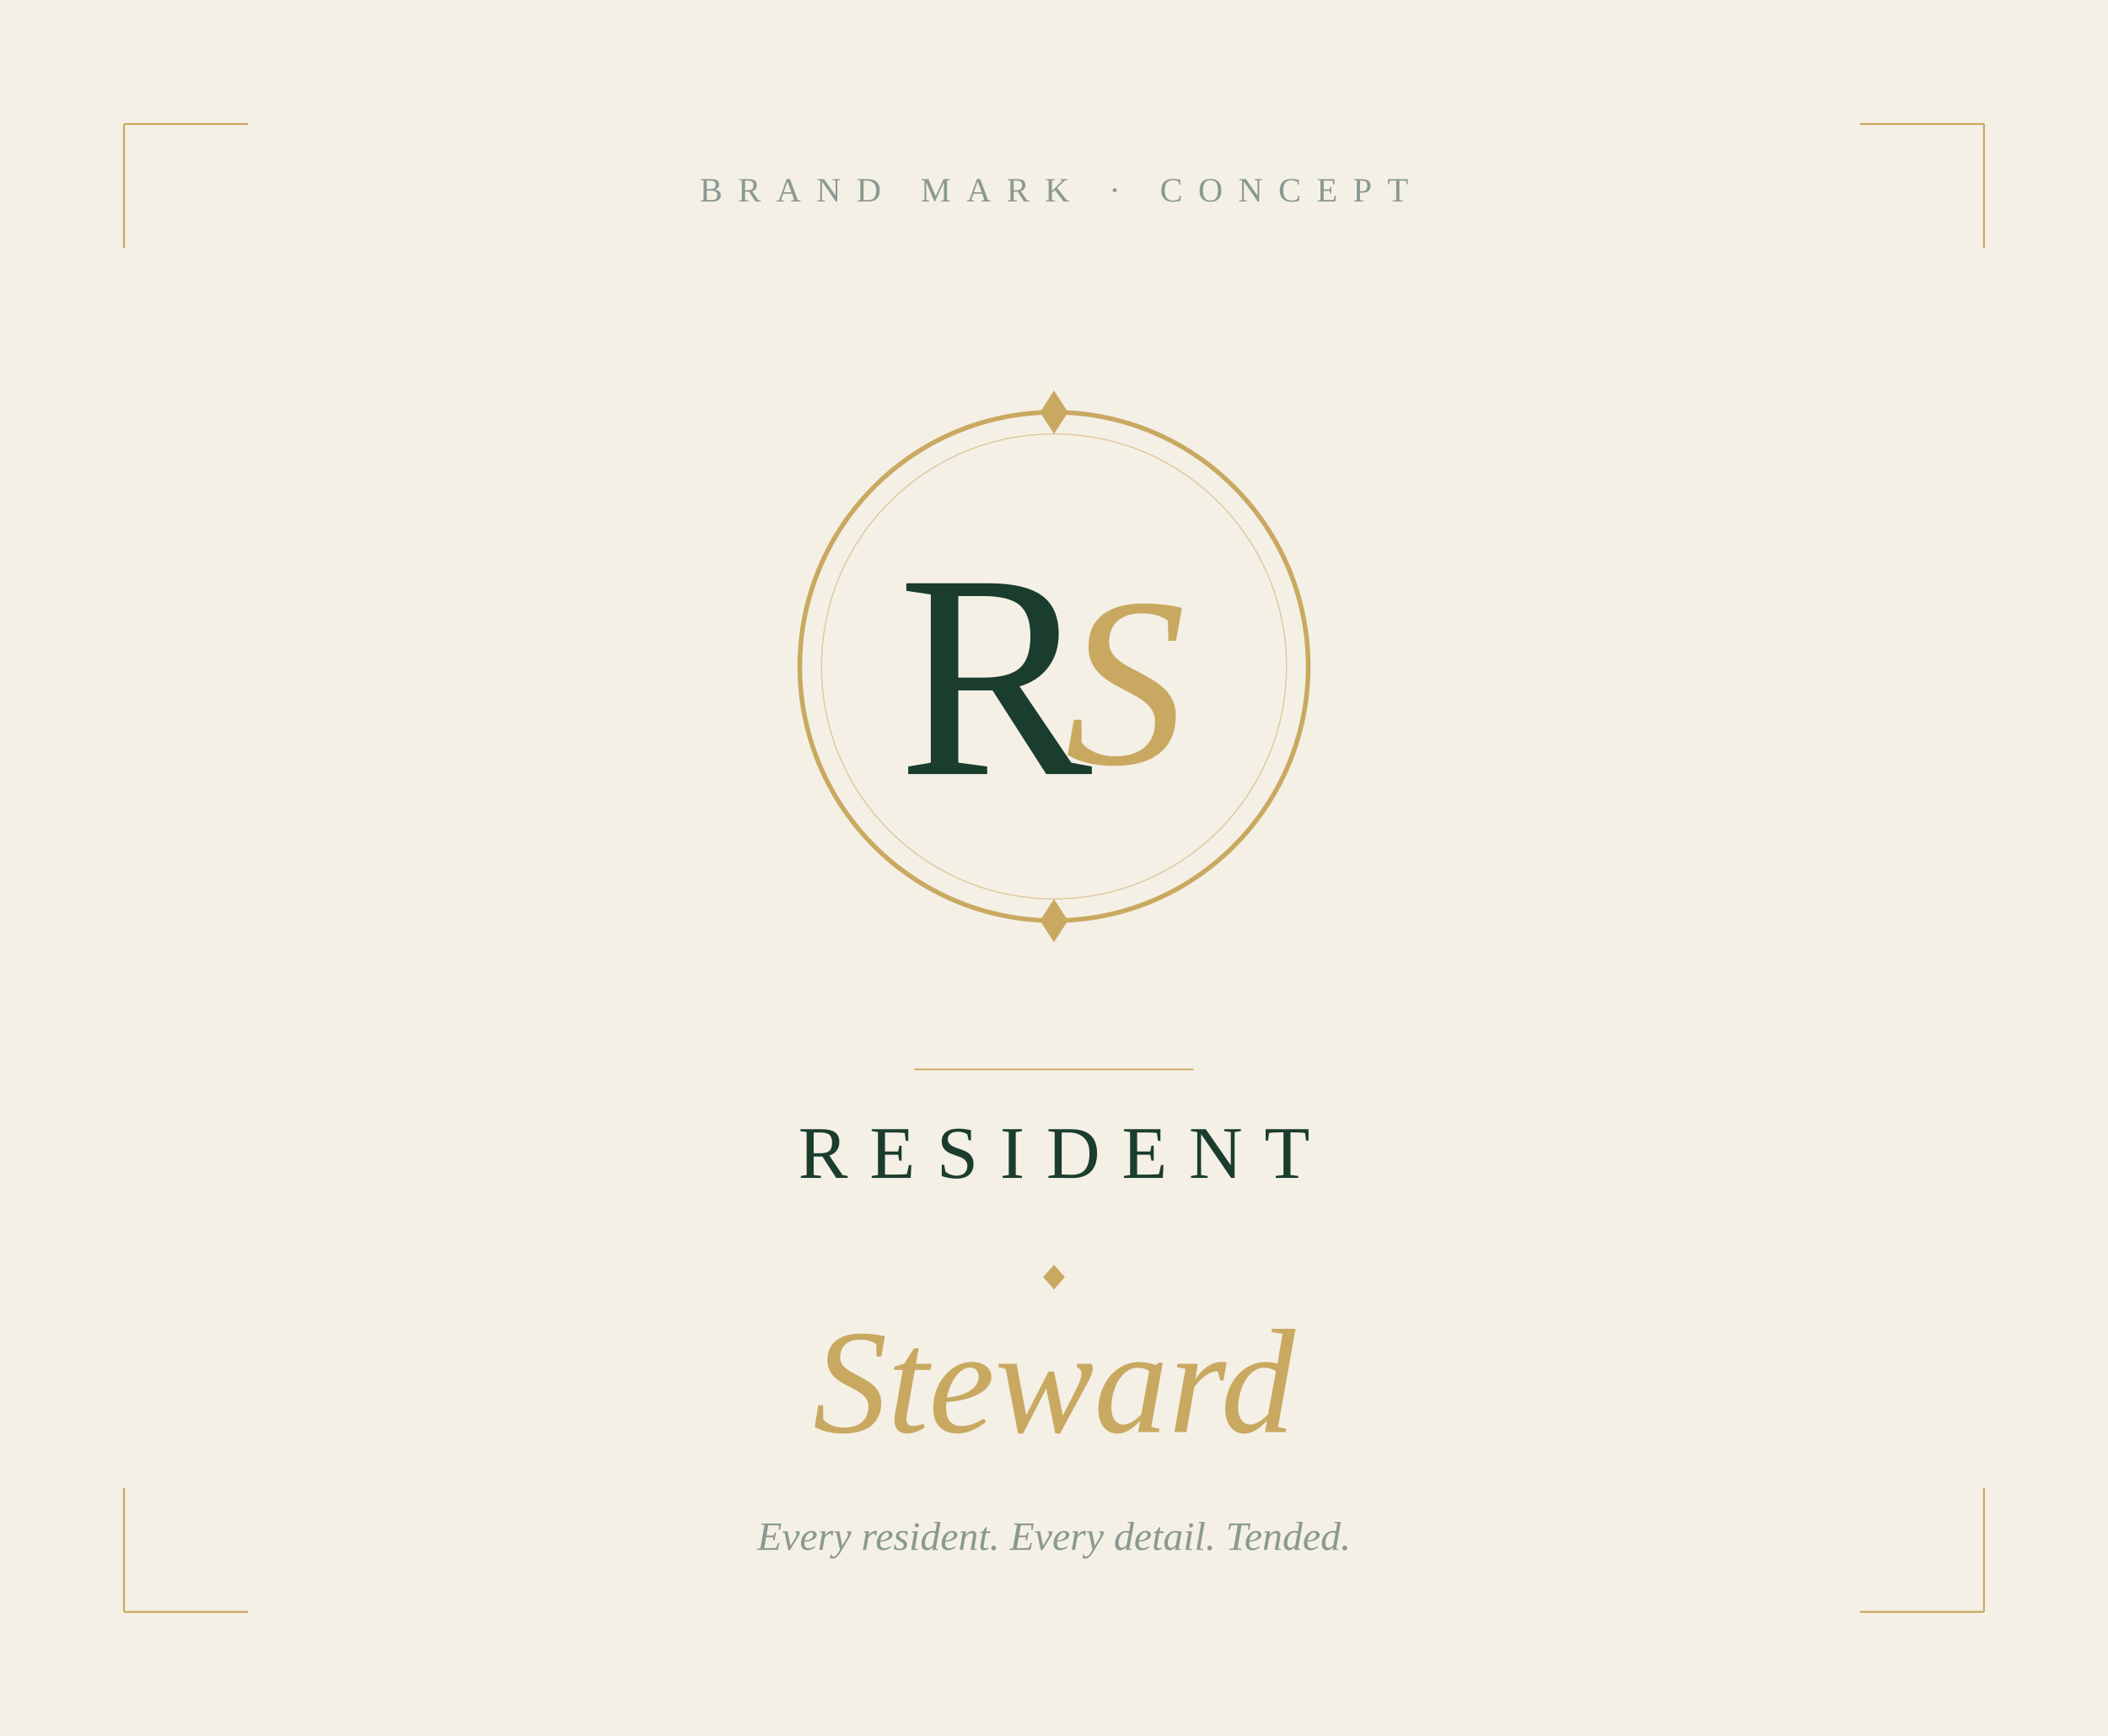
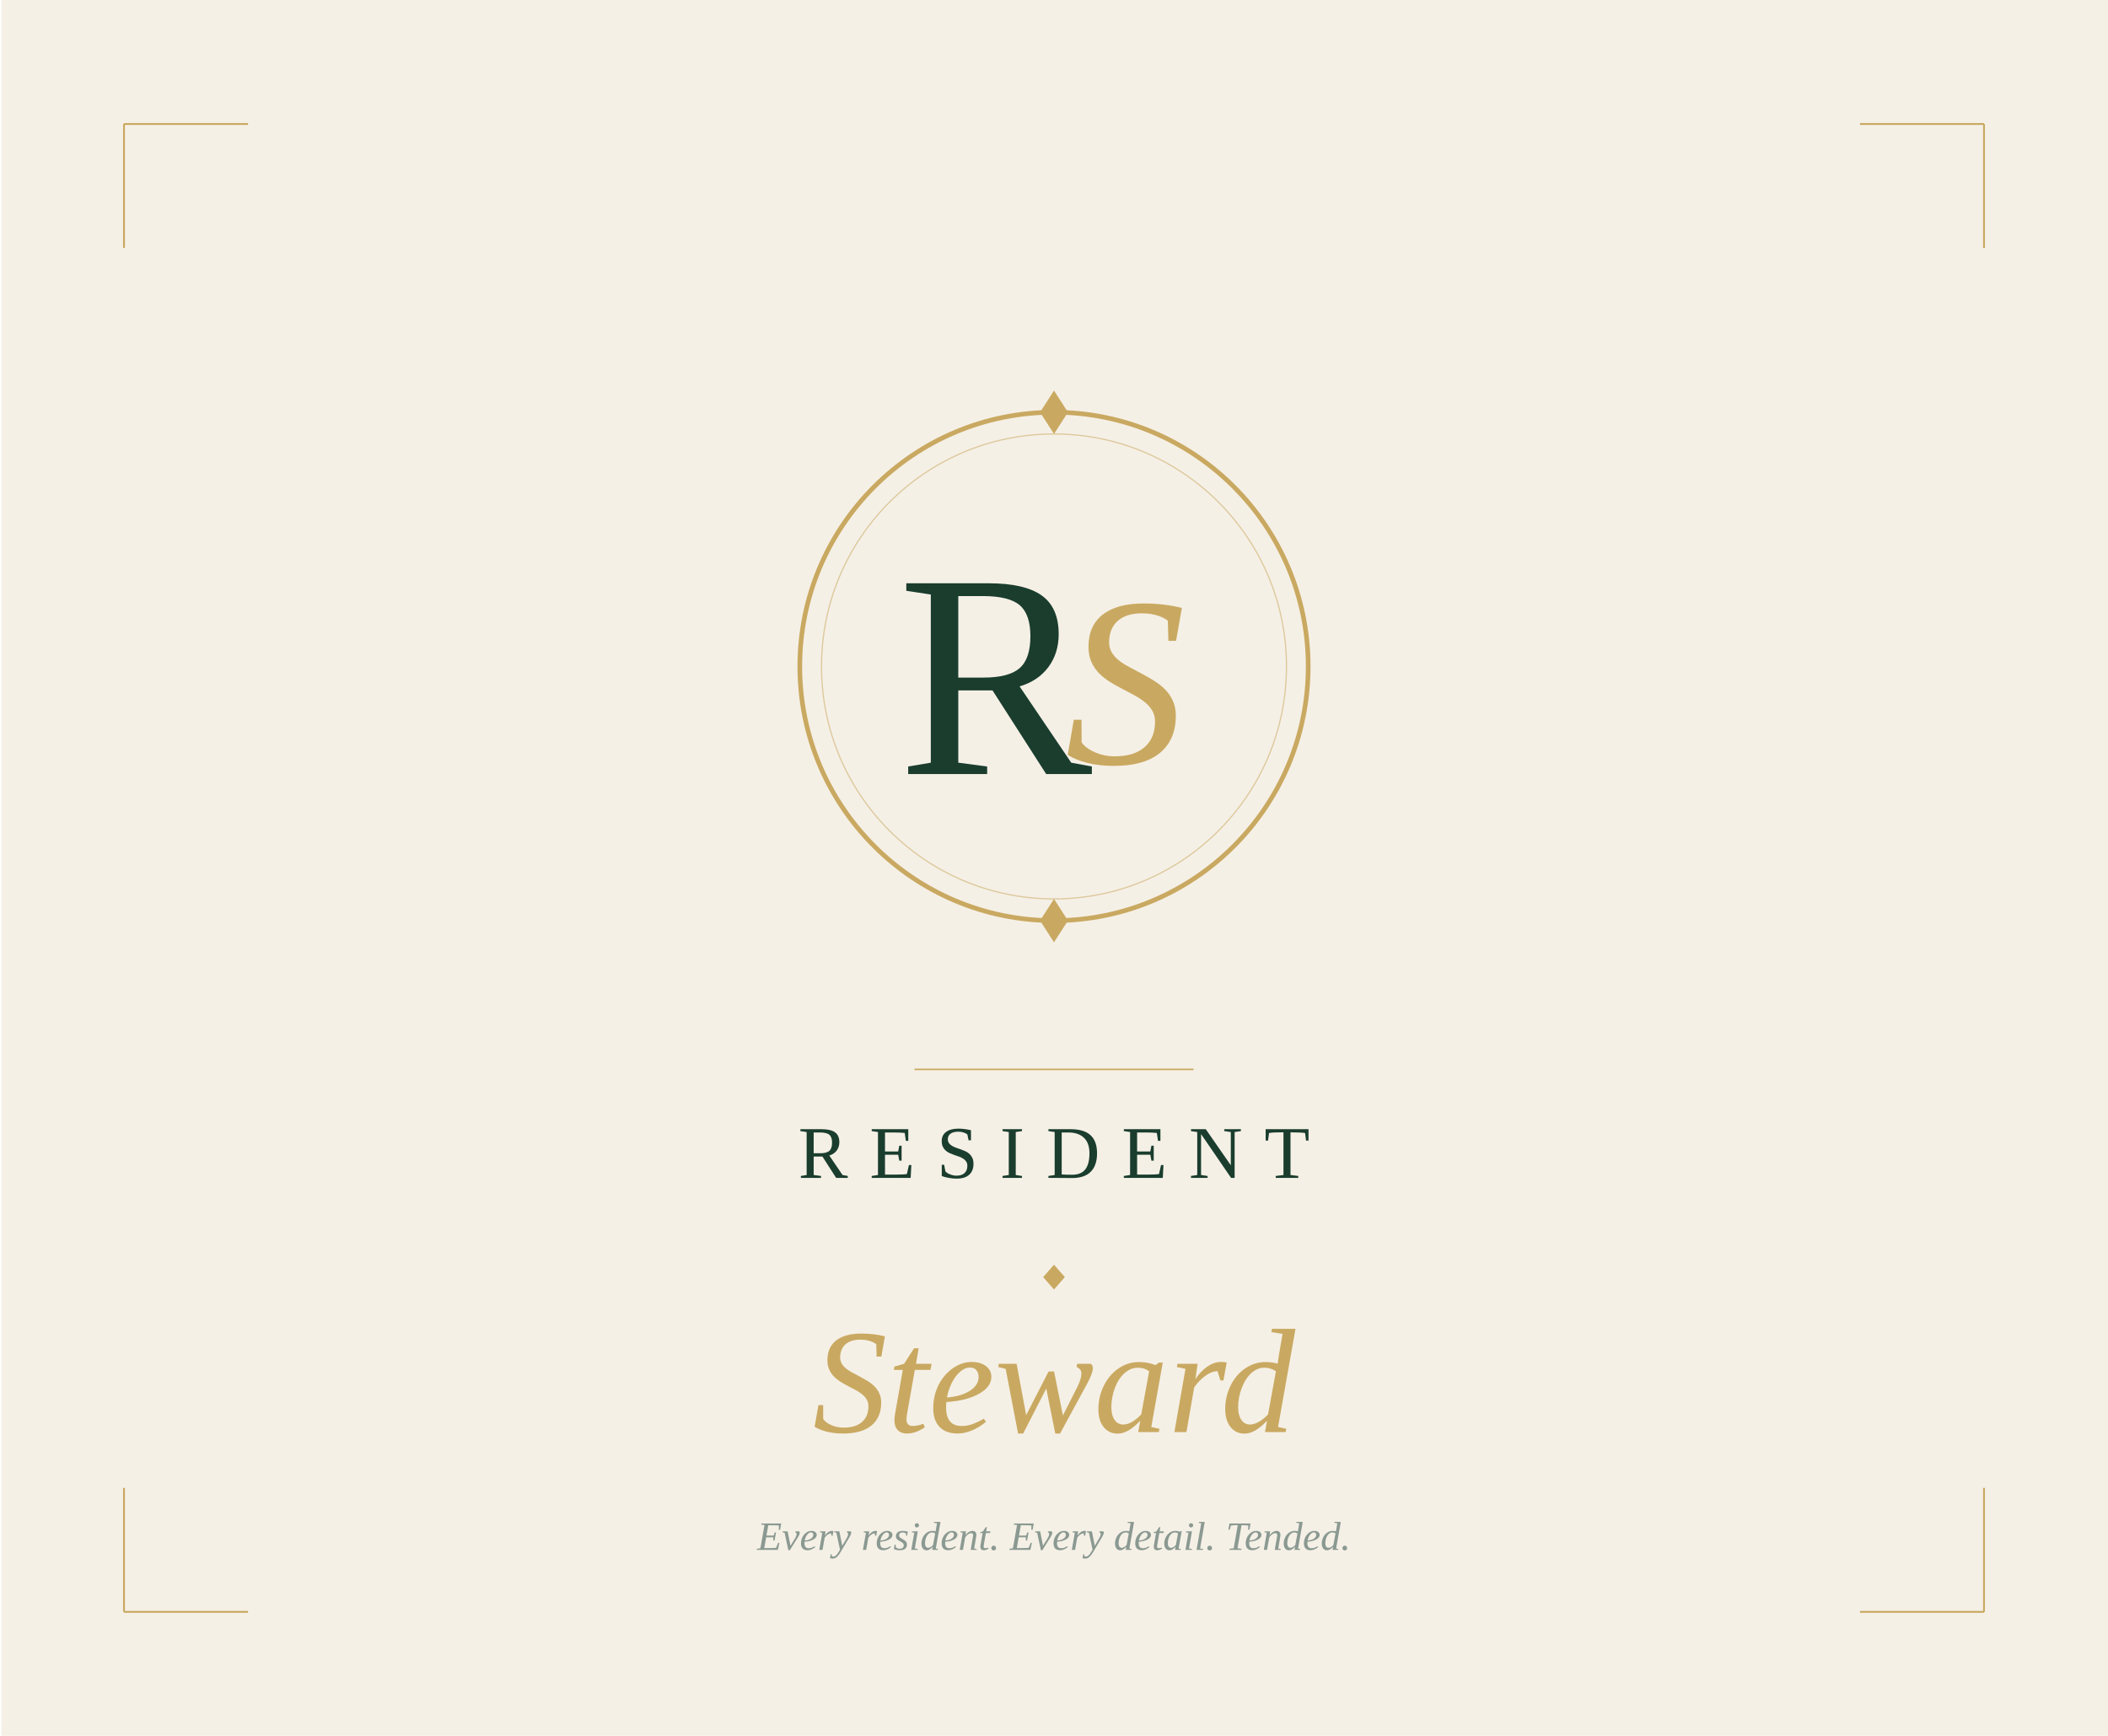
<svg xmlns="http://www.w3.org/2000/svg" viewBox="0 0 680 560" role="img" version="1.1" id="svg14">
  <defs id="defs14" />
-   <rect x="0" y="0" width="680" height="560" fill="#F5F0E6" id="rect1" />
+   <rect x="0.455" y="-2.7743254e-06" width="680" height="560" fill="#f5f0e6" id="rect1" />
  <g stroke="#C9A961" stroke-width="0.6" fill="none" id="g8">
    <line x1="40" y1="40" x2="40" y2="80" id="line1" />
    <line x1="40" y1="40" x2="80" y2="40" id="line2" />
    <line x1="640" y1="40" x2="640" y2="80" id="line3" />
    <line x1="640" y1="40" x2="600" y2="40" id="line4" />
    <line x1="40" y1="520" x2="40" y2="480" id="line5" />
    <line x1="40" y1="520" x2="80" y2="520" id="line6" />
    <line x1="640" y1="520" x2="640" y2="480" id="line7" />
    <line x1="640" y1="520" x2="600" y2="520" id="line8" />
  </g>
-   <text x="340" y="65" font-family="'Cormorant Garamond', Georgia, 'Times New Roman', serif" font-size="11" fill="#8A9991" text-anchor="middle" letter-spacing="5" id="text8">BRAND MARK · CONCEPT</text>
  <g transform="translate(340, 215)" id="g11">
    <circle cx="0" cy="0" r="82" fill="none" stroke="#C9A961" stroke-width="1.5" id="circle8" />
    <circle cx="0" cy="0" r="75" fill="none" stroke="#C9A961" stroke-width="0.4" opacity="0.55" id="circle9" />
    <path d="M 0,-89 L 4.5,-82 L 0,-75 L -4.5,-82 Z" fill="#C9A961" id="path9" />
    <path d="M 0,89 L 4.5,82 L 0,75 L -4.5,82 Z" fill="#C9A961" id="path10" />
    <text x="-19" y="3" font-family="'Cormorant Garamond', Georgia, 'Times New Roman', serif" font-size="94" font-weight="400" fill="#1A3D2E" text-anchor="middle" dominant-baseline="central" id="text10">R</text>
    <text x="23" y="5" font-family="'Cormorant Garamond', Georgia, 'Times New Roman', serif" font-size="78" font-weight="400" font-style="italic" fill="#C9A961" text-anchor="middle" dominant-baseline="central" id="text11">S</text>
  </g>
  <line x1="295" y1="345" x2="385" y2="345" stroke="#C9A961" stroke-width="0.5" id="line11" />
  <g transform="translate(340, 380)" id="g13">
    <text x="0" y="0" font-family="'Cormorant Garamond', Georgia, 'Times New Roman', serif" font-size="24" fill="#1A3D2E" text-anchor="middle" letter-spacing="7" id="text12">RESIDENT</text>
    <path d="M 0,28 L 3.5,32 L 0,36 L -3.5,32 Z" fill="#C9A961" id="path12" />
    <text x="0" y="82" font-family="'Cormorant Garamond', Georgia, 'Times New Roman', serif" font-size="48" font-style="italic" fill="#C9A961" text-anchor="middle" id="text13">Steward</text>
  </g>
  <text x="340" y="500" font-family="'Cormorant Garamond', Georgia, 'Times New Roman', serif" font-size="13" fill="#8A9991" text-anchor="middle" font-style="italic" id="text14">Every resident. Every detail. Tended.</text>
</svg>
